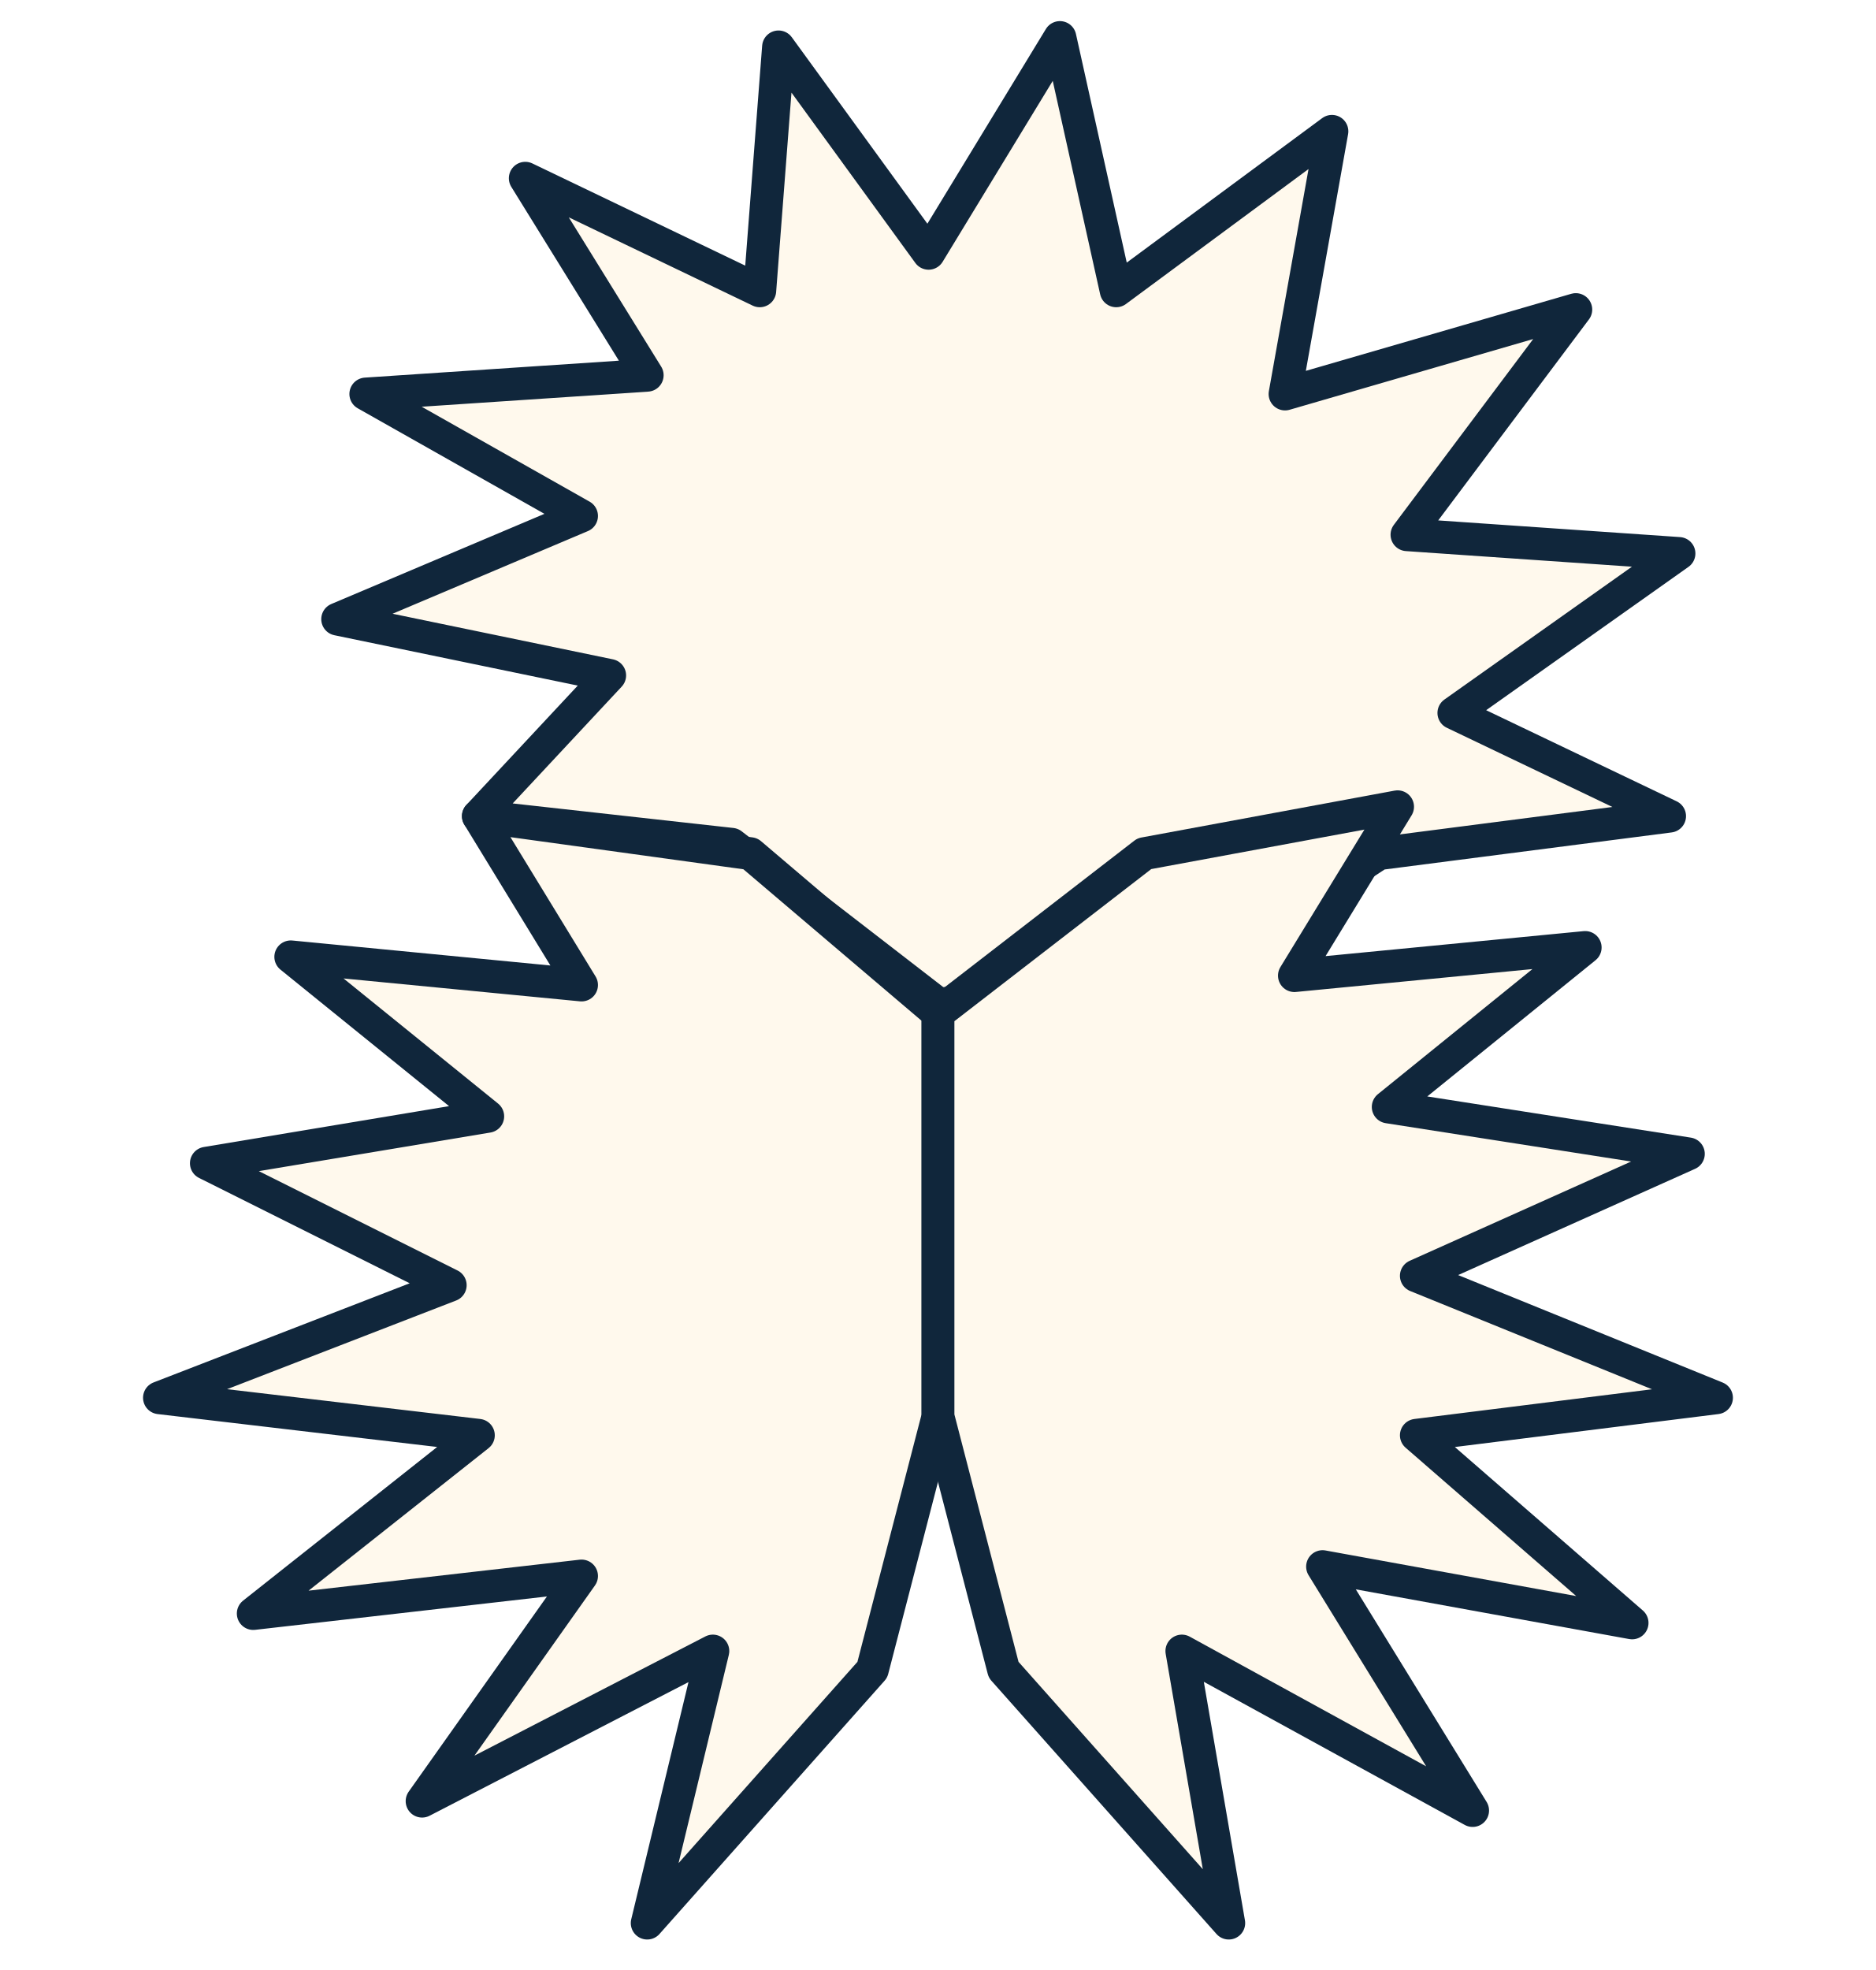
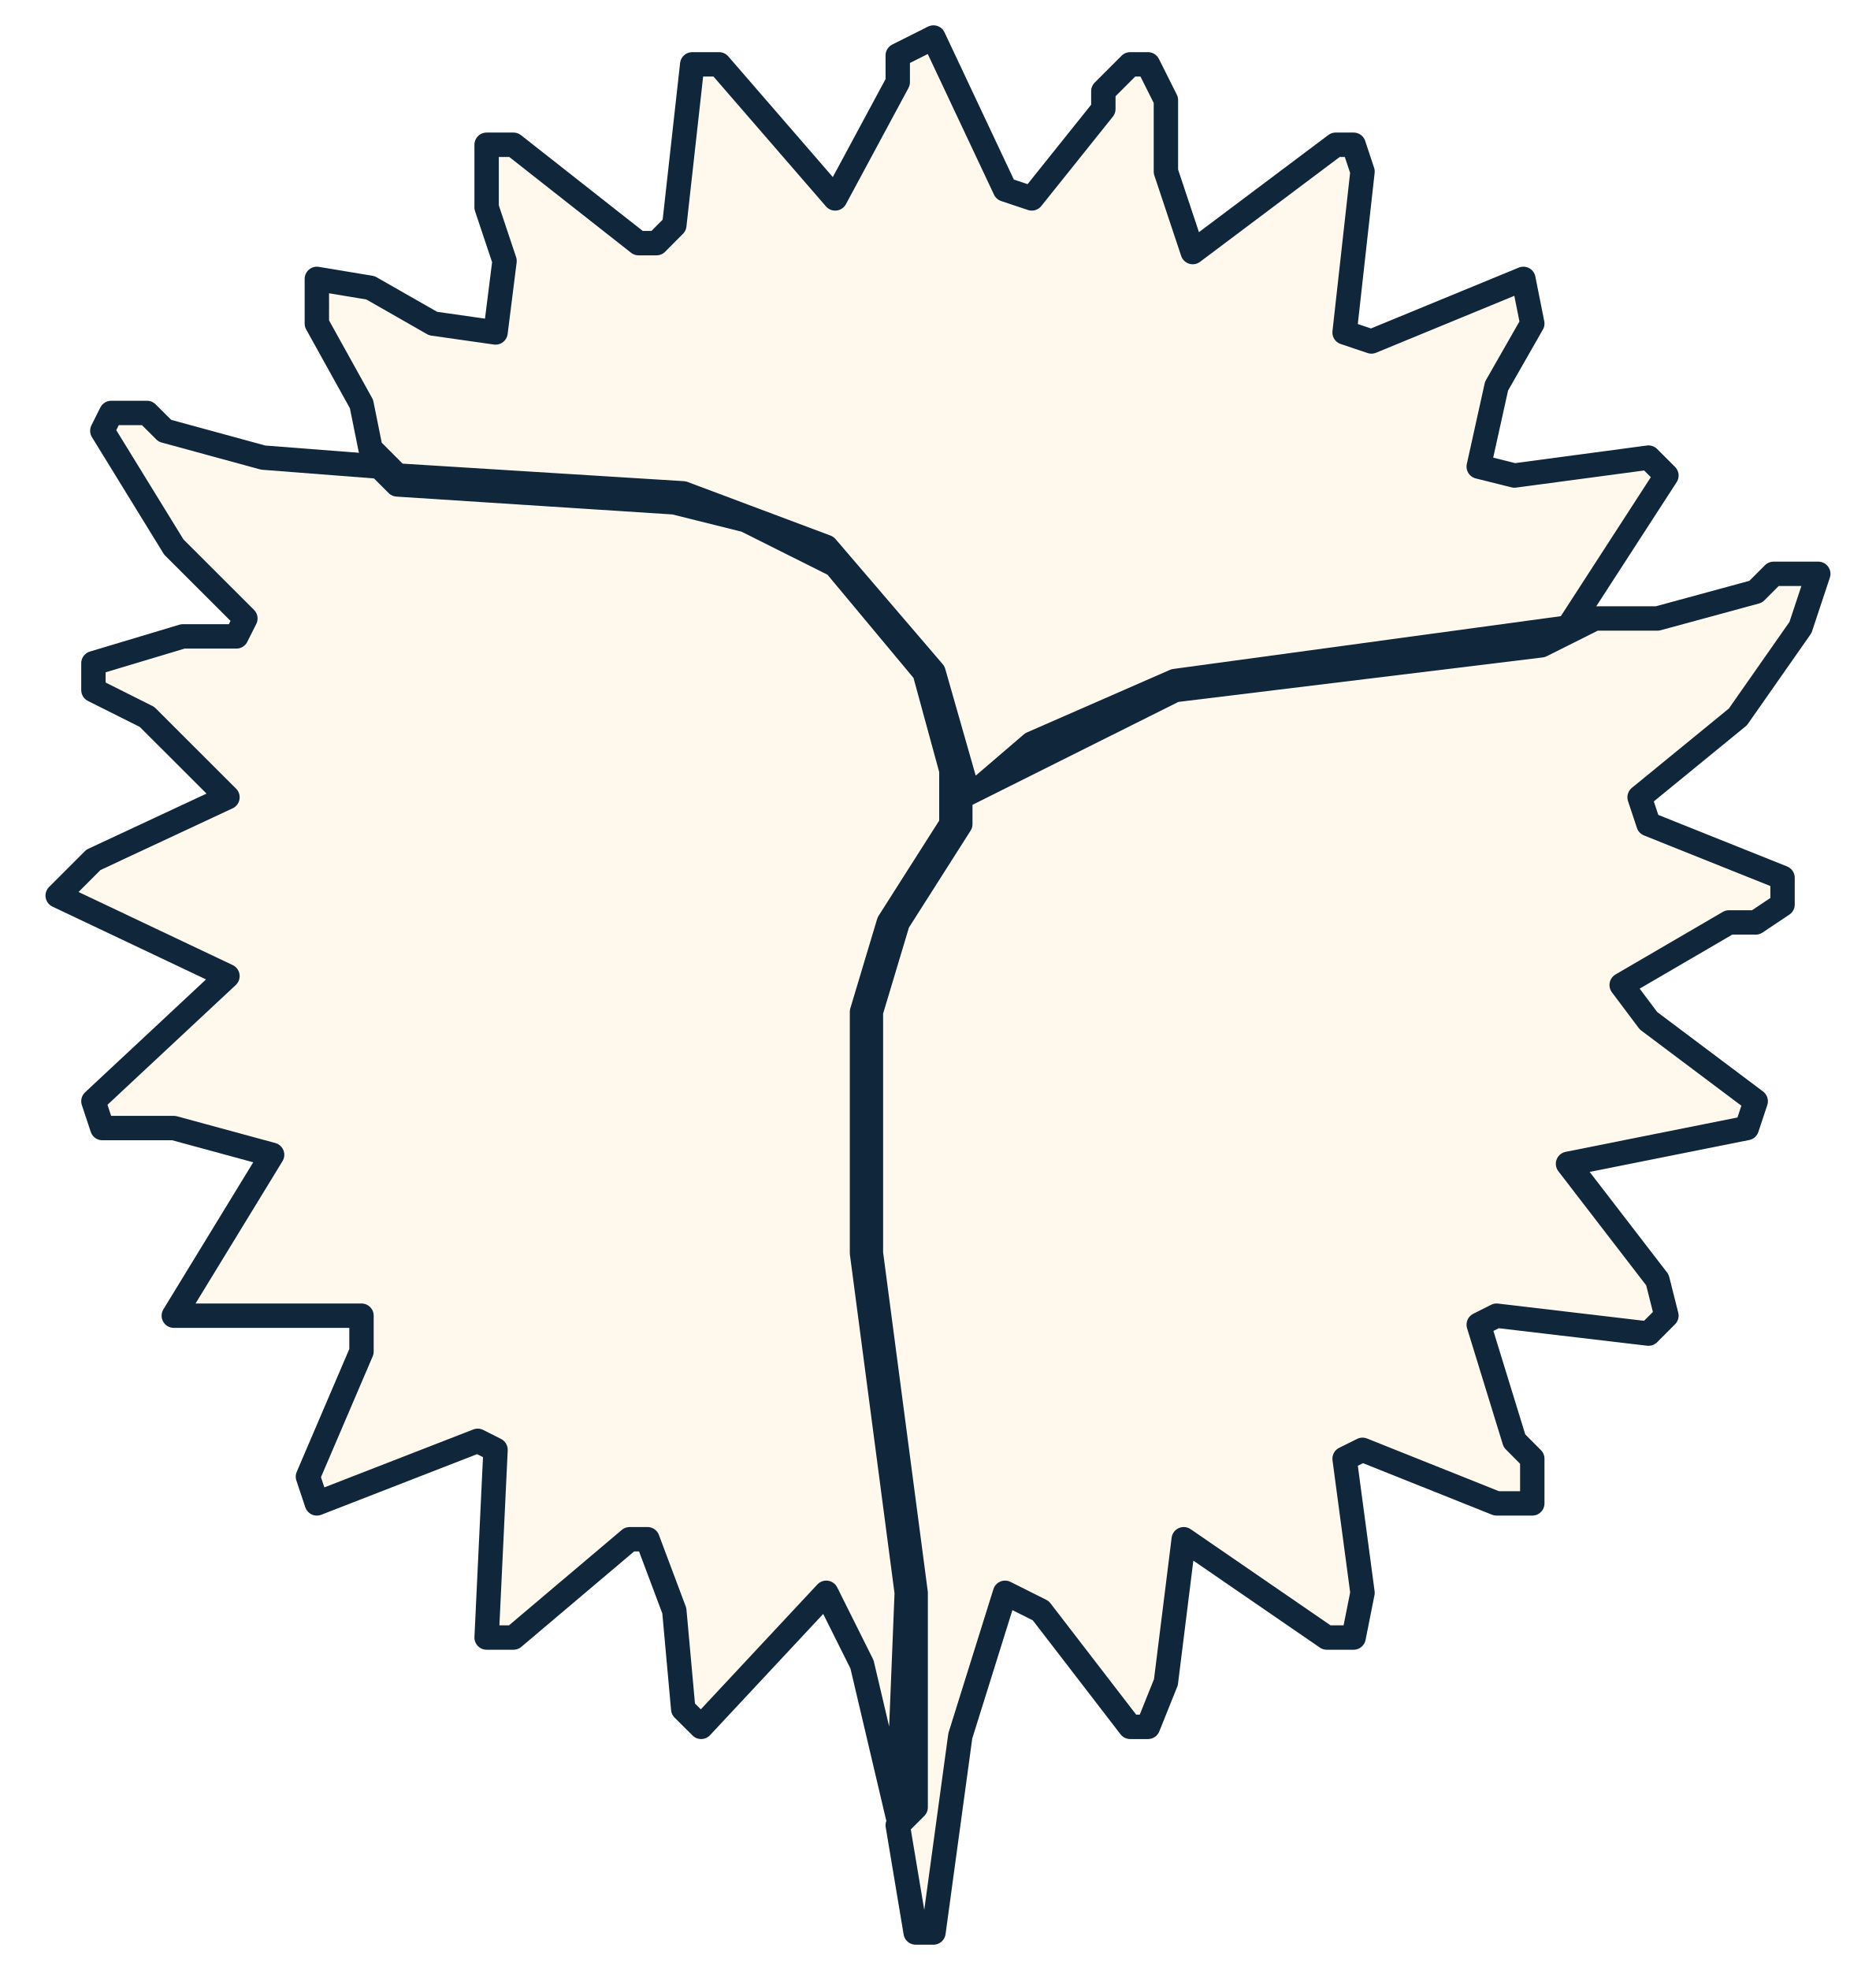
<svg xmlns="http://www.w3.org/2000/svg" width="200" height="210" viewBox="0 0 200 210" role="img">
-   <g stroke="#10263B" stroke-width="3.5" stroke-linejoin="round">
-     <path fill="#FFF9ED" d="M100 107 L78 90 L51 87 L65 72 L36 66 L62 55 L39 42 L69 40 L56 19 L81 31 L83 5 L99 27 L113 4 L119 31 L142 14 L137 42 L168 33 L150 57 L179 59 L155 76 L178 87 L147 91 L124 106 Z" />
-     <path fill="#FFF9ED" d="M100 108 L80 91 L51 87 L62 105 L31 102 L52 119 L22 124 L48 137 L17 149 L51 153 L27 172 L62 168 L45 192 L76 176 L69 205 L93 178 L100 151 Z" />
-     <path fill="#FFF9ED" d="M100 108 L122 91 L149 86 L138 104 L169 101 L148 118 L180 123 L151 136 L183 149 L151 153 L174 173 L141 167 L157 193 L126 176 L131 205 L107 178 L100 151 Z" />
+   <g>
+     <path d="M 33.78,29.73 L 33.78,34.49 L 38.54,43.07 L 39.50,47.83 L 42.35,50.69 L 72.84,52.59 L 88.09,58.31 L 99.52,71.65 L 103.33,84.99 L 110.00,79.27 L 125.25,72.60 L 167.17,66.89 L 177.66,50.69 L 175.75,48.78 L 161.46,50.69 L 157.65,49.74 L 159.55,41.16 L 163.36,34.49 L 162.41,29.73 L 146.21,36.40 L 143.35,35.44 L 145.26,18.29 L 144.31,15.43 L 142.40,15.43 L 127.16,26.87 L 124.30,18.29 L 124.30,10.67 L 122.39,6.86 L 120.49,6.86 L 117.63,9.72 L 117.63,11.62 L 110.00,21.15 L 107.15,20.20 L 99.52,4.00 L 95.71,5.91 L 95.71,8.76 L 89.04,21.15 L 76.66,6.86 L 73.80,6.86 L 71.89,24.01 L 69.99,25.92 L 68.08,25.92 L 54.74,15.43 L 51.88,15.43 L 51.88,22.10 L 53.79,27.82 L 52.83,35.44 L 46.17,34.49 L 39.50,30.68 Z" fill="#FFF9ED" stroke="#10263B" stroke-width="2.6" stroke-linejoin="round" stroke-linecap="round" />
+     <path d="M 11.86,44.02 L 10.91,45.92 L 18.53,58.31 L 26.16,65.93 L 25.20,67.84 L 19.49,67.84 L 9.96,70.70 L 9.96,73.56 L 15.67,76.42 L 24.25,84.99 L 9.96,91.66 L 6.15,95.47 L 24.25,104.05 L 9.96,117.39 L 10.91,120.25 L 18.53,120.25 L 29.01,123.10 L 18.53,140.25 L 38.54,140.25 L 38.54,144.07 L 32.83,157.41 L 33.78,160.26 L 50.93,153.59 L 52.83,154.55 L 51.88,174.56 L 54.74,174.56 L 67.13,164.08 L 69.03,164.08 L 71.89,171.70 L 72.84,182.18 L 74.75,184.08 L 88.09,169.79 L 91.90,177.42 L 95.71,193.61 L 96.67,169.79 L 91.90,133.58 L 91.90,107.86 L 94.76,98.33 L 101.43,87.85 L 101.43,82.13 L 98.57,71.65 L 89.04,60.22 L 79.51,55.45 L 71.89,53.55 L 42.35,51.64 L 40.45,49.74 L 28.06,48.78 L 17.58,45.92 L 15.67,44.02 Z" fill="#FFF9ED" stroke="#10263B" stroke-width="2.6" stroke-linejoin="round" stroke-linecap="round" />
+     <path d="M 193.85,61.17 L 189.09,61.17 L 187.18,63.08 L 176.70,65.93 L 170.03,65.93 L 164.32,68.79 L 125.25,73.56 L 102.38,84.99 L 102.38,87.85 L 95.71,98.33 L 92.85,107.86 L 92.85,133.58 L 97.62,169.79 L 97.62,192.66 L 95.71,194.57 L 97.62,206.00 L 99.52,206.00 L 102.38,185.04 L 107.15,169.79 L 110.96,171.70 L 120.49,184.08 L 122.39,184.08 L 124.30,179.32 L 126.20,164.08 L 141.45,174.56 L 144.31,174.56 L 145.26,169.79 L 143.35,155.50 L 145.26,154.55 L 159.55,160.26 L 163.36,160.26 L 163.36,155.50 L 161.46,153.59 L 157.65,141.21 L 159.55,140.25 L 175.75,142.16 L 177.66,140.25 L 176.70,136.44 L 167.17,124.06 L 186.23,120.25 L 187.18,117.39 L 175.75,108.81 L 172.89,105.00 L 184.33,98.33 L 187.18,98.33 L 190.04,96.42 L 190.04,93.57 L 175.75,87.85 L 174.80,84.99 L 185.28,76.42 L 191.95,66.89 Z" fill="#FFF9ED" stroke="#10263B" stroke-width="2.6" stroke-linejoin="round" stroke-linecap="round" />
  </g>
</svg>
